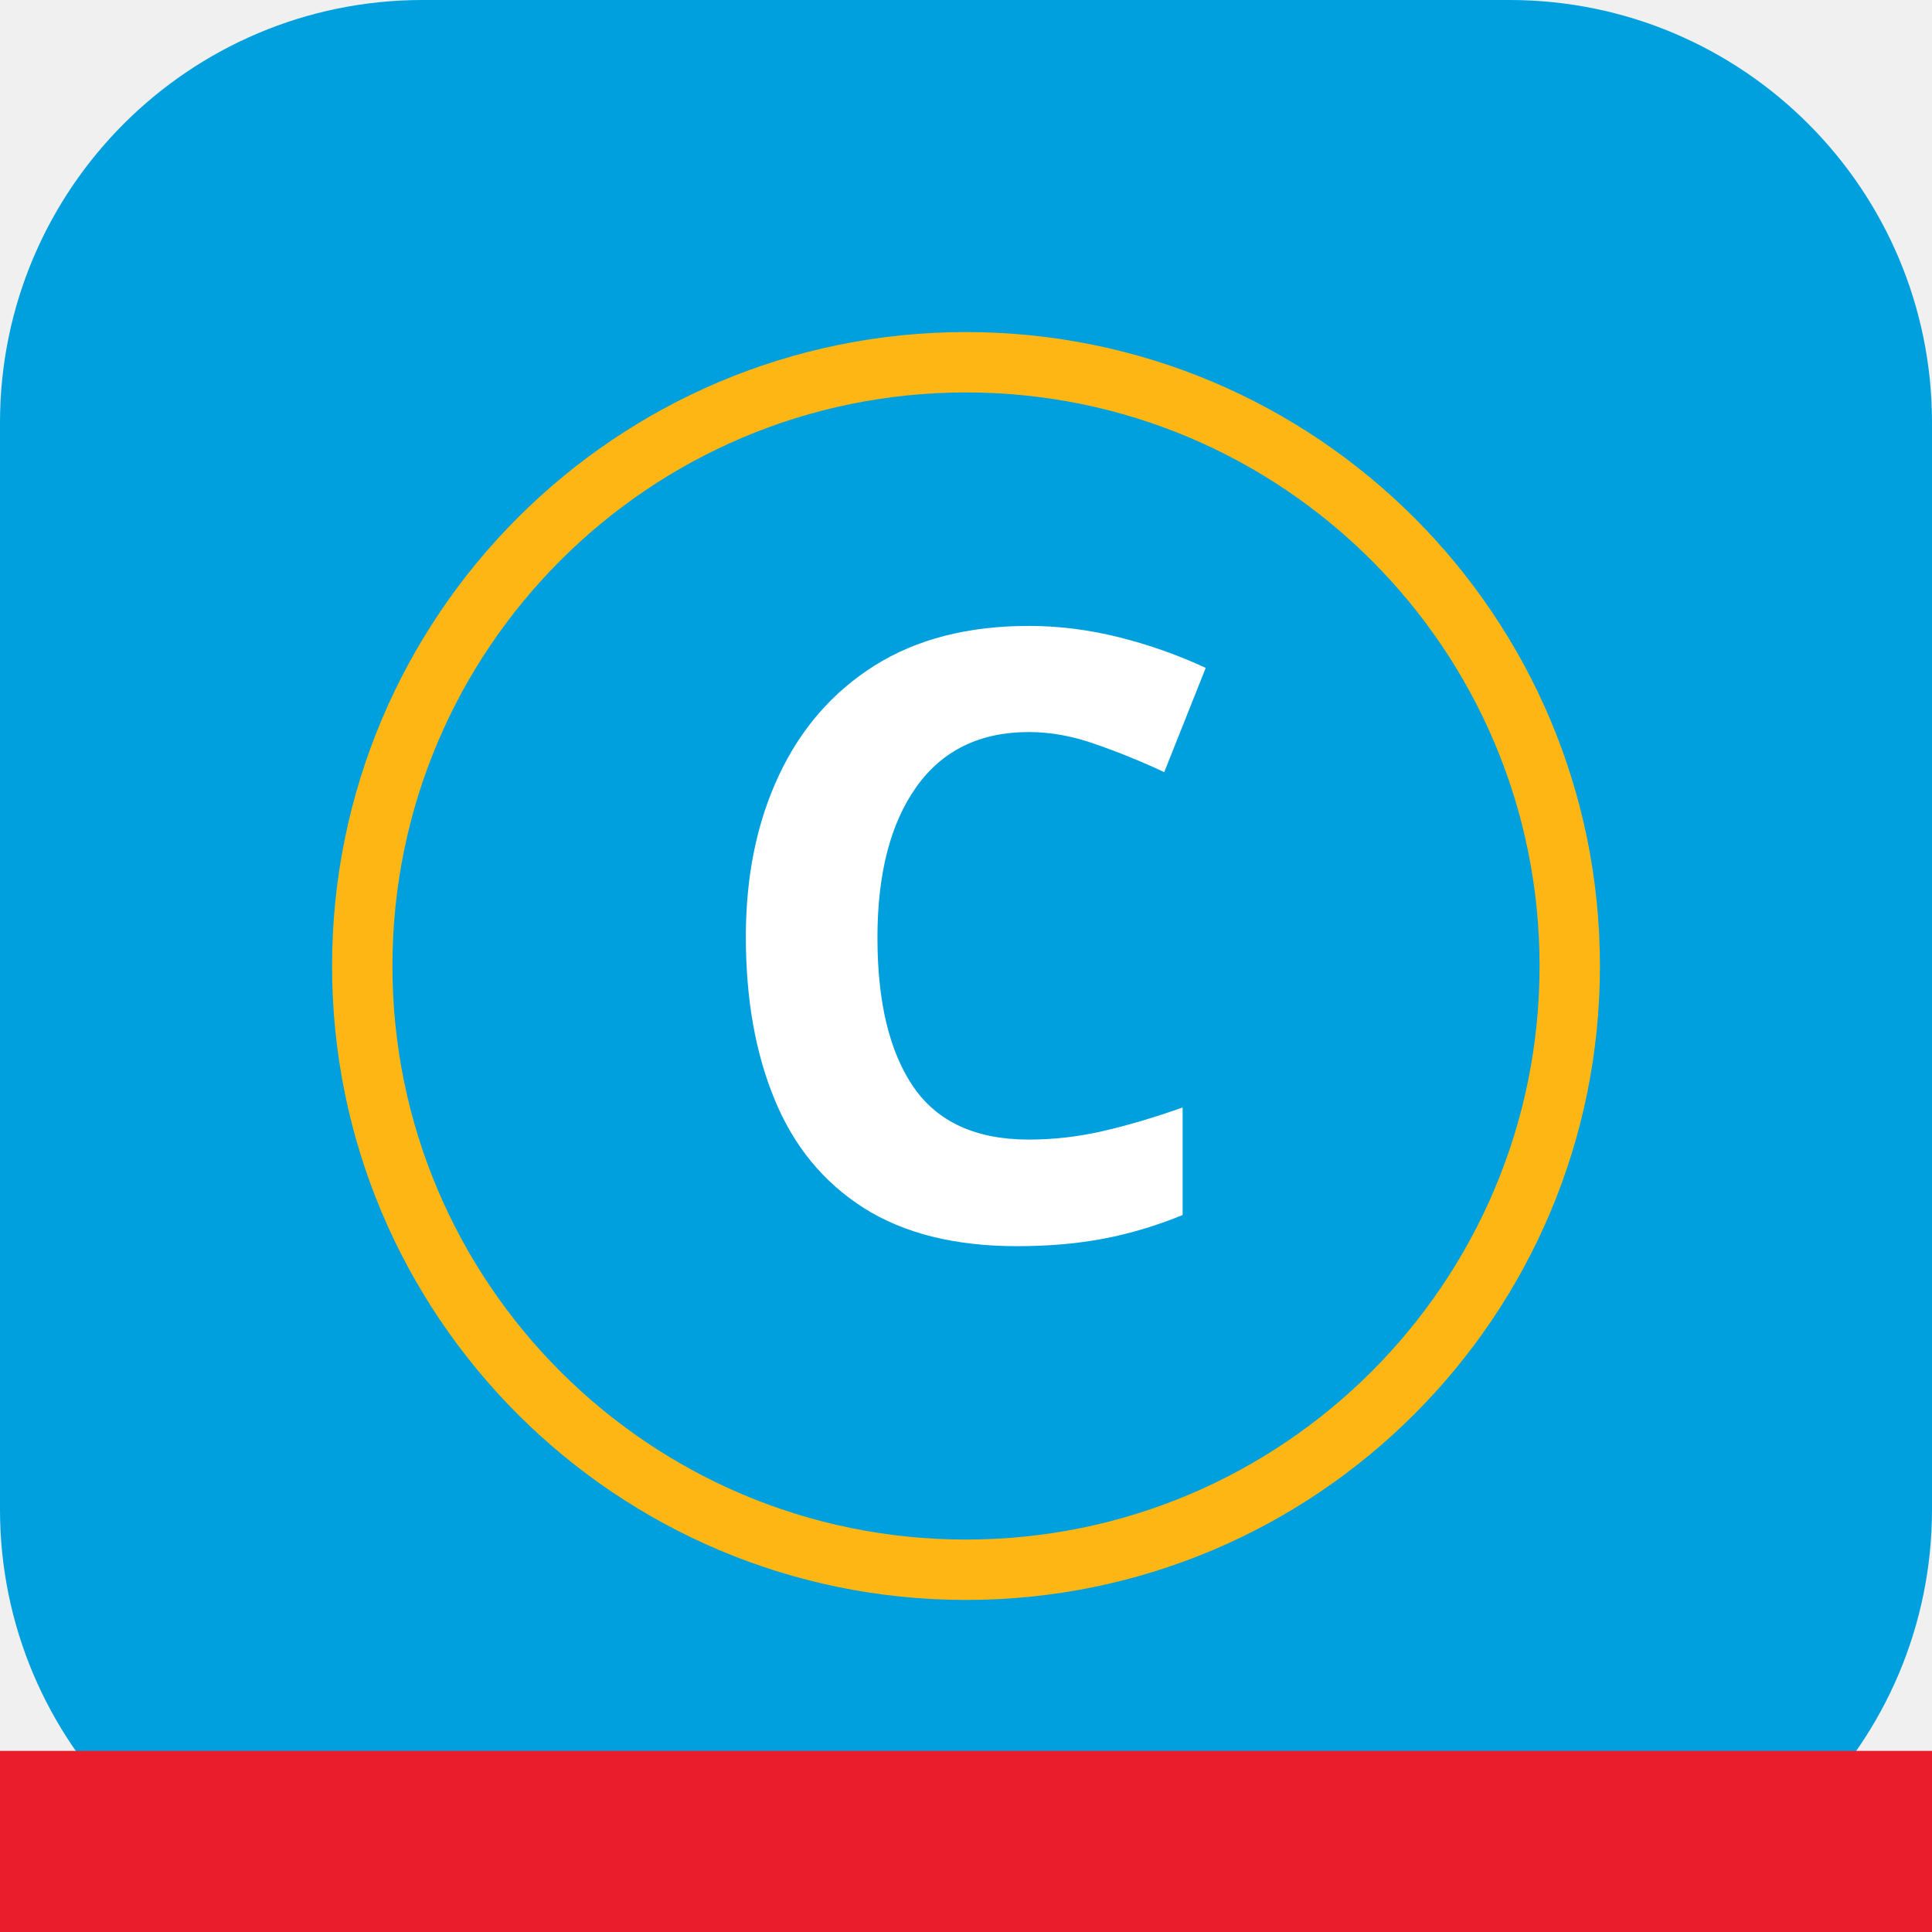
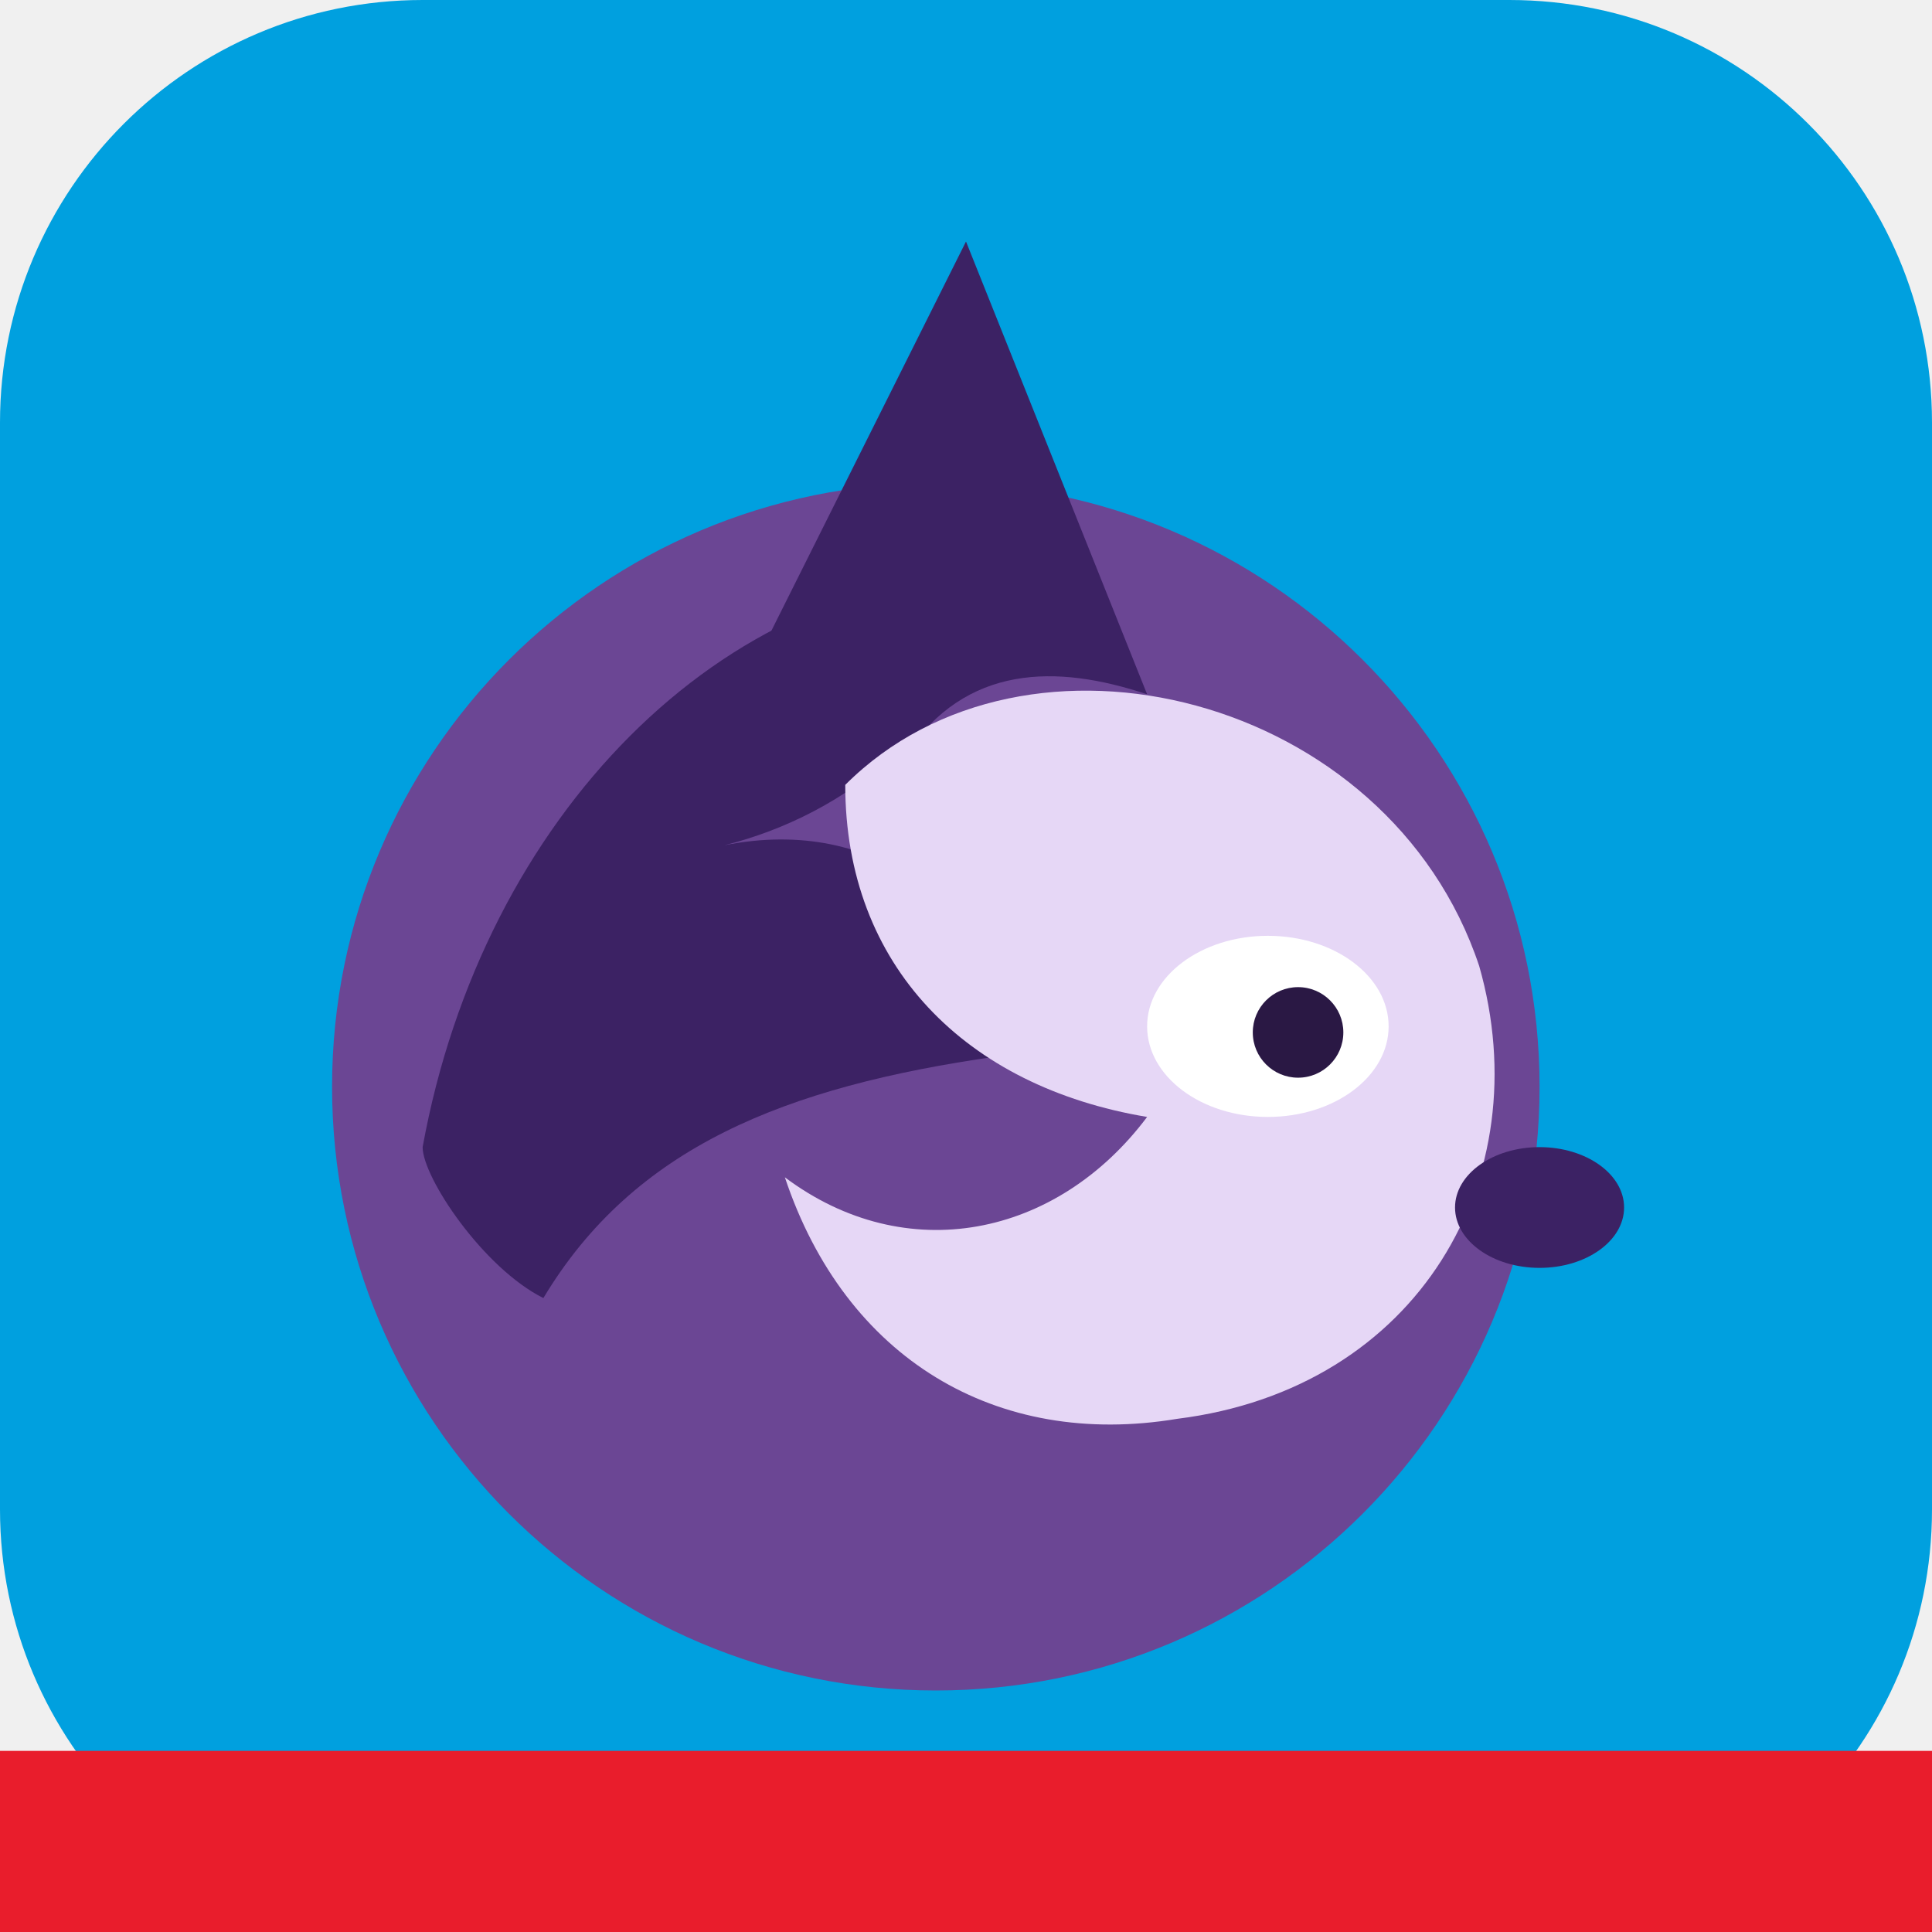
<svg xmlns="http://www.w3.org/2000/svg" viewBox="0 0 64 64">
  <rect width="64" height="64" rx="14" fill="#00A0DF" />
-   <circle cx="32" cy="32" r="20" fill="none" stroke="#FDB614" stroke-width="2" />
-   <text x="32" y="41" text-anchor="middle" font-family="Segoe UI, sans-serif" font-size="28" font-weight="700" fill="#FFFFFF">C</text>
+   <circle cx="31" cy="36" r="20" fill="#6B4694" />
+   <path d="M25 22 32 8l6 15c-3-1-6-1-8 2-2-2-4-2-6-3z" fill="#3C2264" />
+   <path d="M14 38c2-11 10-19 19-19-1 5-5 8-9 9 5-1 9 2 9 7-7 1-12 3-15 8-2-1-4-4-4-5z" fill="#3C2264" />
+   <path d="M28 26c6-6 18-3 21 6 2 7-2 14-10 15-6 1-11-2-13-8 4 3 9 2 12-2-6-1-10-5-10-11z" fill="#E6D7F6" />
+   <ellipse cx="42" cy="34" rx="4" ry="3" fill="#FFFFFF" />
+   <circle cx="43" cy="34.2" r="1.5" fill="#2A1844" />
+   <ellipse cx="51" cy="40" rx="2.8" ry="2" fill="#3C2264" />
  <rect x="0" y="58" width="64" height="6" fill="#E91D2C" />
</svg>
